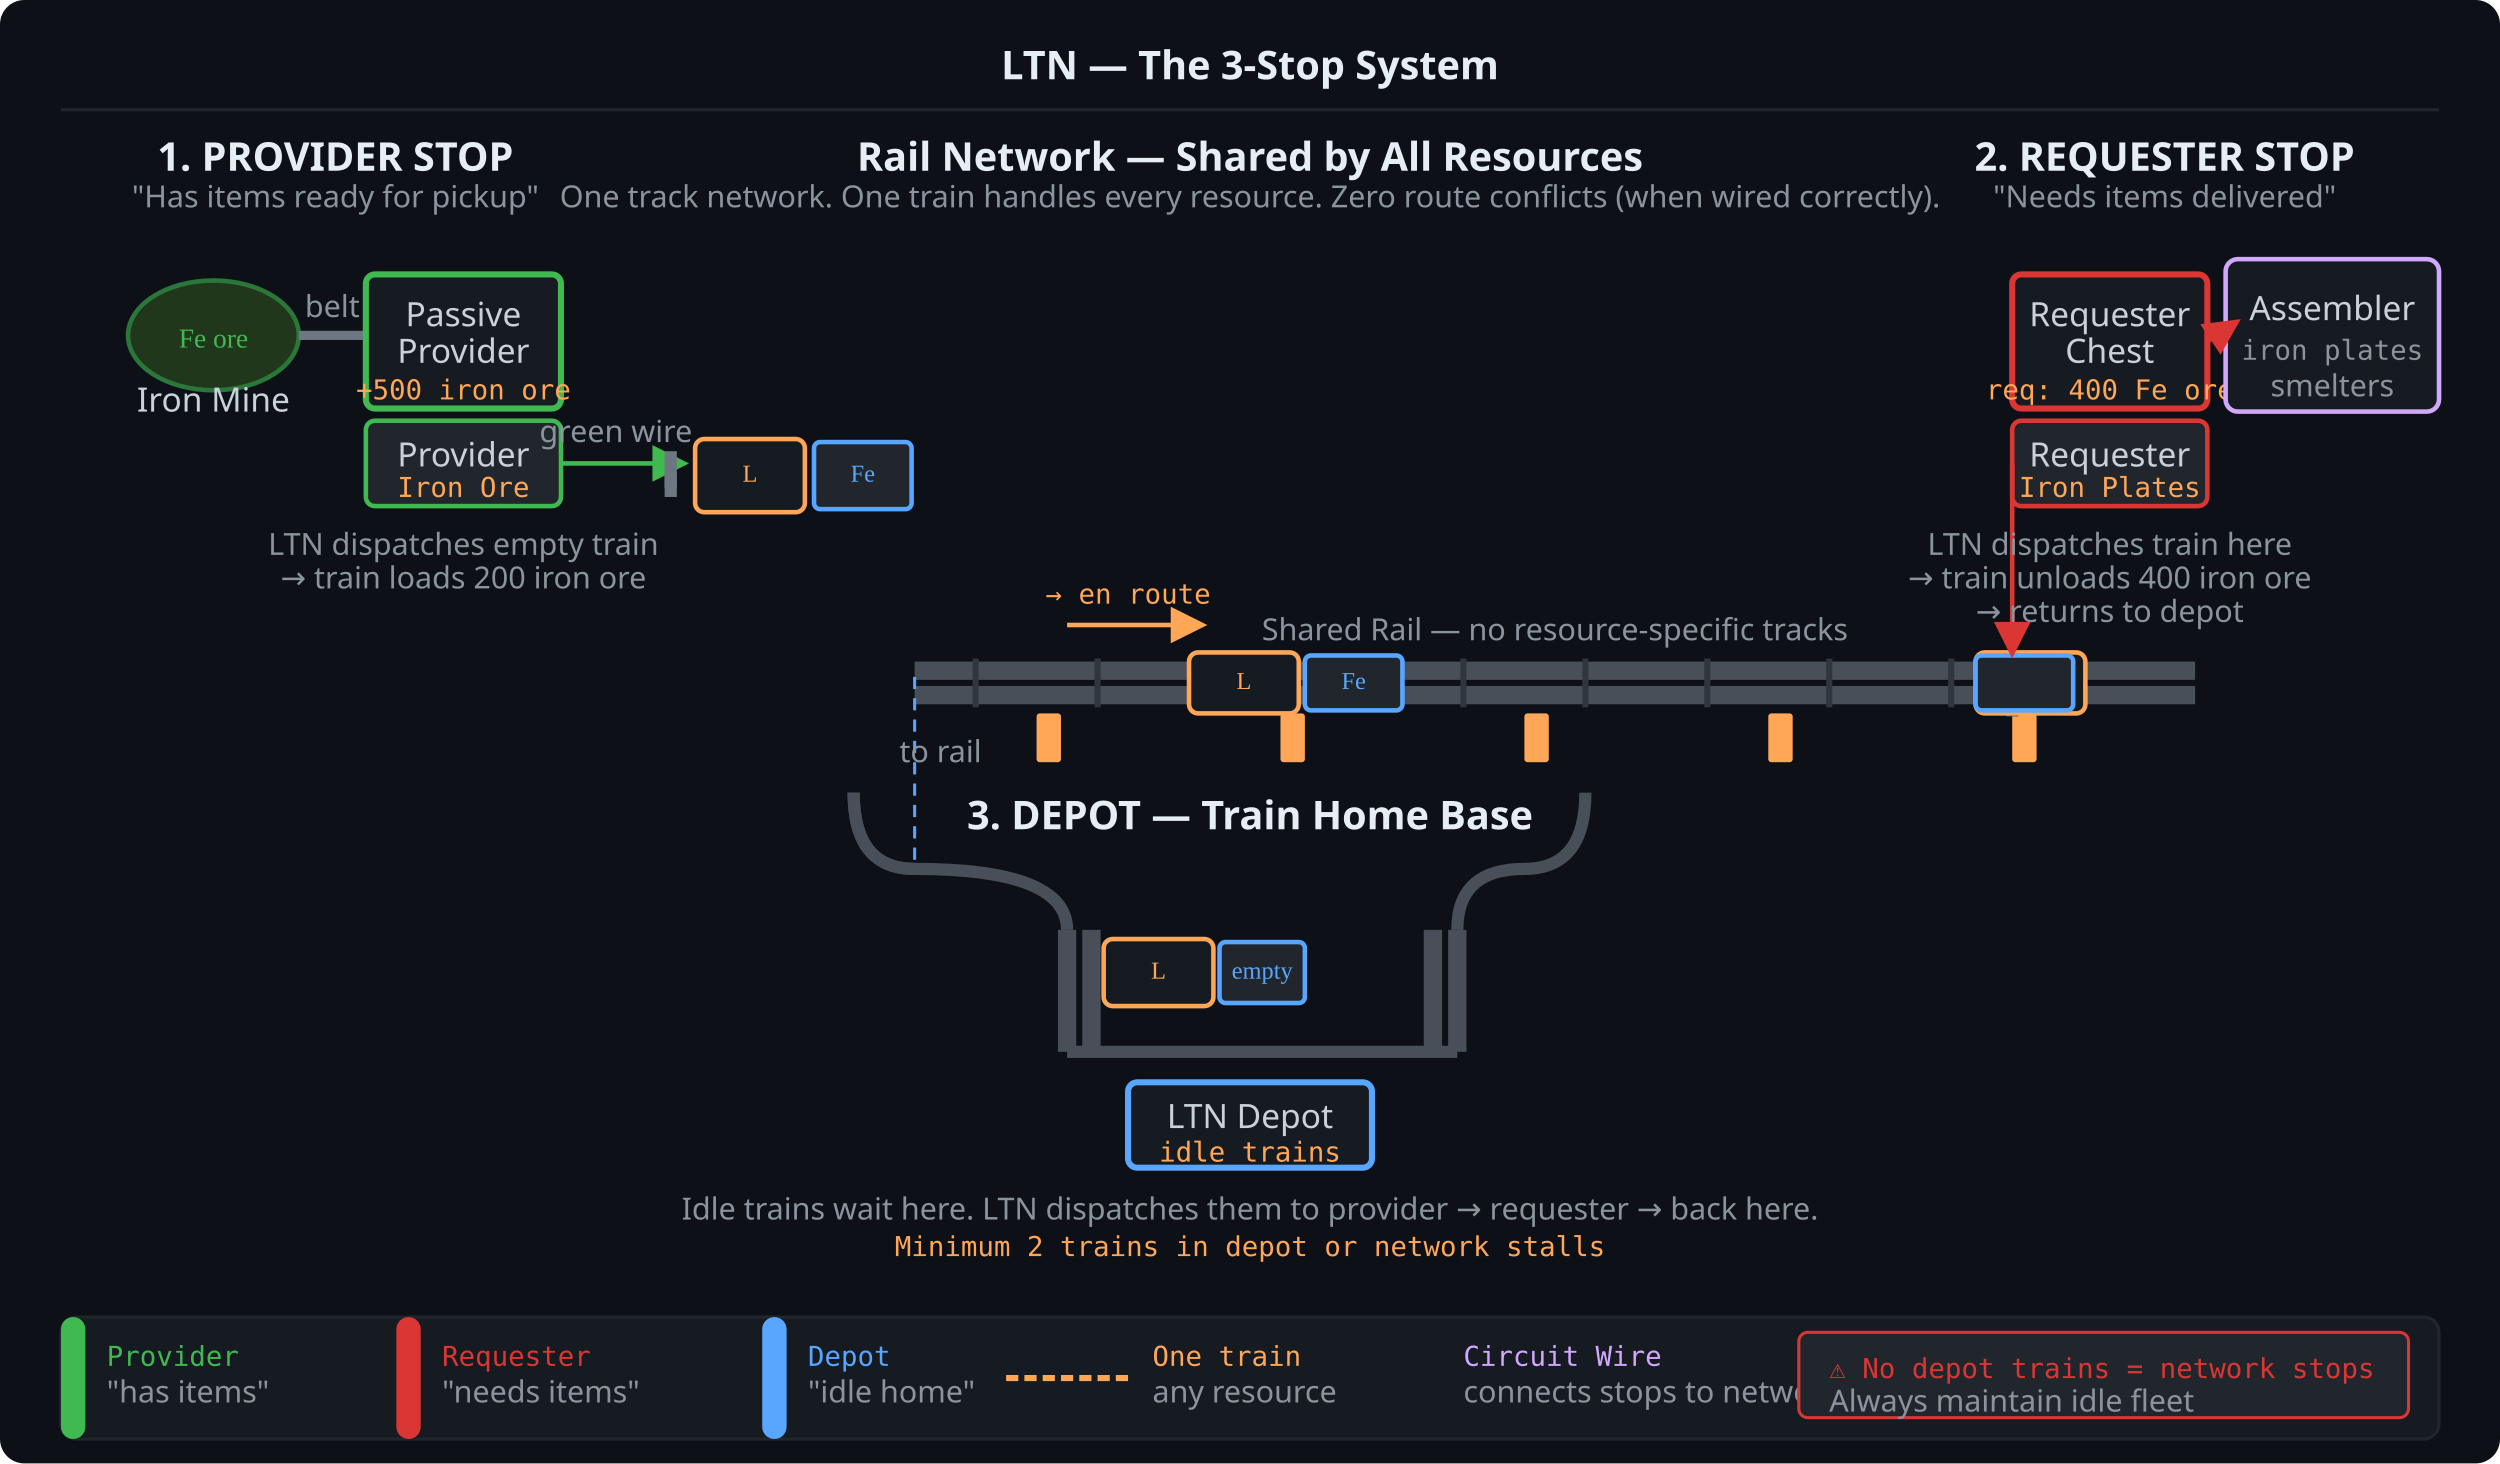
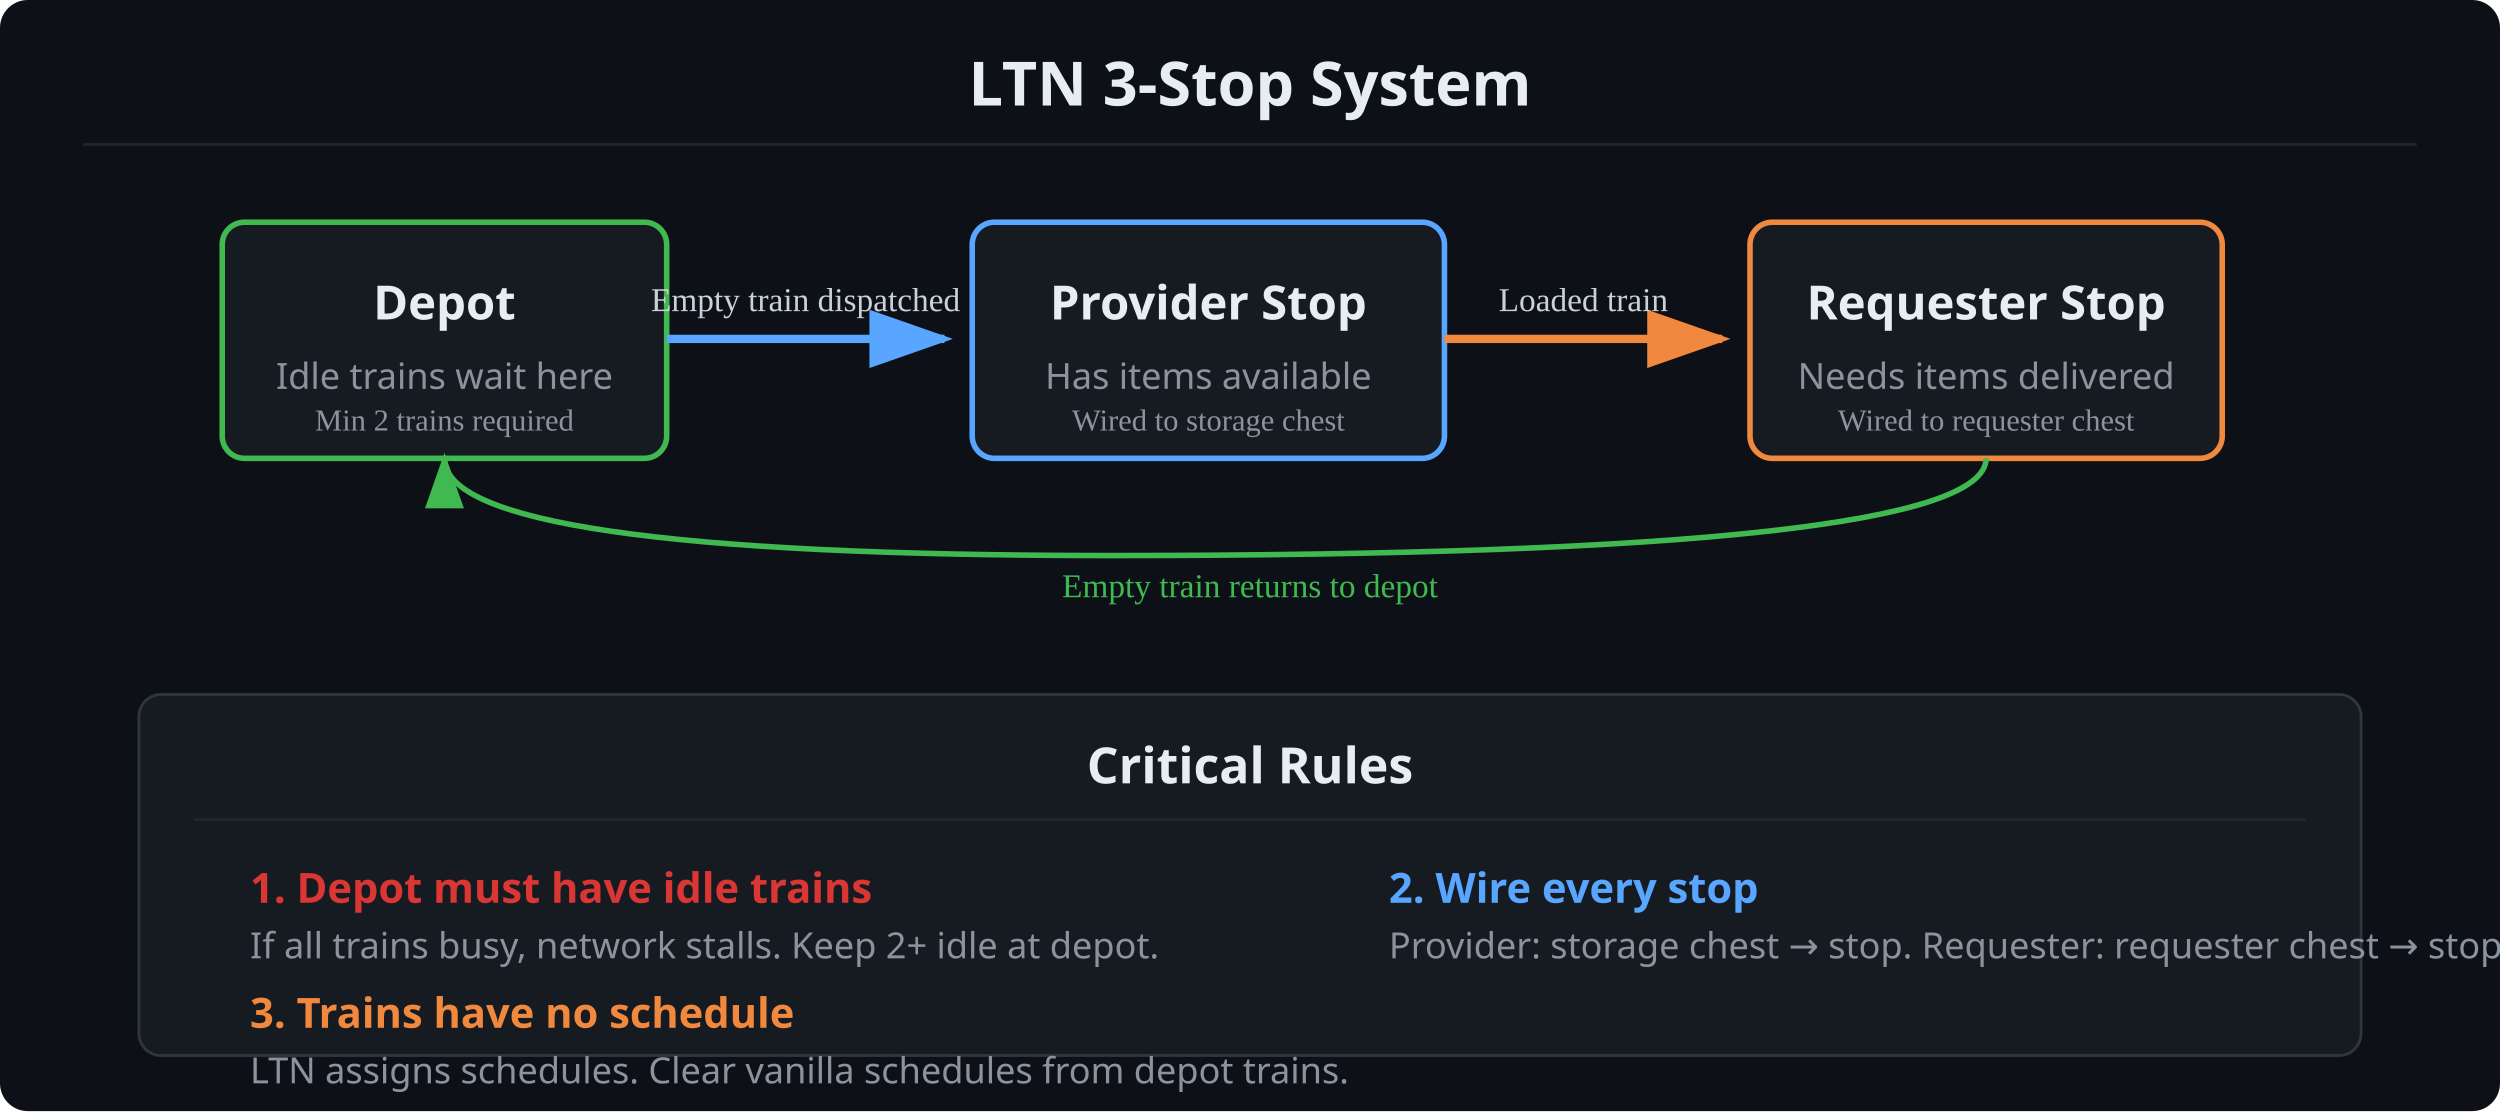
- <svg xmlns="http://www.w3.org/2000/svg" viewBox="0 0 820 480" width="820" height="480">
+ <svg xmlns="http://www.w3.org/2000/svg" viewBox="0 0 900 400" width="900" height="400">
  <defs>
-     <marker id="lg" markerWidth="8" markerHeight="8" refX="4" refY="4" orient="auto">
-       <path d="M0,0 L8,4 L0,8 Z" fill="#3fb950" />
+     <marker id="l1" markerWidth="10" markerHeight="7" refX="9" refY="3.5" orient="auto">
+       <path d="M0,0 L10,3.5 L0,7 Z" fill="#58a6ff" />
    </marker>
-     <marker id="lr" markerWidth="8" markerHeight="8" refX="4" refY="4" orient="auto">
-       <path d="M0,0 L8,4 L0,8 Z" fill="#da3633" />
+     <marker id="l2" markerWidth="10" markerHeight="7" refX="9" refY="3.5" orient="auto">
+       <path d="M0,0 L10,3.5 L0,7 Z" fill="#f0883e" />
    </marker>
-     <marker id="lb" markerWidth="8" markerHeight="8" refX="4" refY="4" orient="auto">
-       <path d="M0,0 L8,4 L0,8 Z" fill="#58a6ff" />
+     <marker id="l3" markerWidth="10" markerHeight="7" refX="9" refY="3.5" orient="auto">
+       <path d="M0,0 L10,3.5 L0,7 Z" fill="#3fb950" />
    </marker>
-     <marker id="lo" markerWidth="8" markerHeight="8" refX="4" refY="4" orient="auto">
-       <path d="M0,0 L8,4 L0,8 Z" fill="#ffa657" />
-     </marker>
-     <marker id="lp" markerWidth="8" markerHeight="8" refX="4" refY="4" orient="auto">
-       <path d="M0,0 L8,4 L0,8 Z" fill="#d2a8ff" />
-     </marker>
-     <style>
-       .lbl { font-family: 'Segoe UI', sans-serif; font-size: 11px; fill: #c9d1d9; }
-       .ttl { font-family: 'Segoe UI', sans-serif; font-size: 13px; font-weight: bold; fill: #e6edf3; }
-       .sub { font-family: 'Segoe UI', sans-serif; font-size: 10px; fill: #8b949e; }
-       .mono { font-family: monospace; font-size: 9px; }
-     </style>
  </defs>
-   <rect width="820" height="480" rx="8" fill="#0d1117" />
-   <text x="410" y="26" text-anchor="middle" class="ttl">LTN — The 3-Stop System</text>
-   <line x1="20" y1="36" x2="800" y2="36" stroke="#21262d" />
-   <text x="110" y="56" text-anchor="middle" class="ttl" fill="#3fb950">1. PROVIDER STOP</text>
-   <text x="110" y="68" text-anchor="middle" class="sub">"Has items ready for pickup"</text>
-   <ellipse cx="70" cy="110" rx="28" ry="18" fill="#2d5020" stroke="#3fb950" stroke-width="1.5" opacity="0.6" />
-   <text x="70" y="114" text-anchor="middle" font-size="9" fill="#3fb950">Fe ore</text>
-   <text x="70" y="135" text-anchor="middle" class="lbl">Iron Mine</text>
-   <line x1="98" y1="110" x2="120" y2="110" stroke="#6e7681" stroke-width="3" />
-   <text x="109" y="104" text-anchor="middle" class="sub">belt</text>
-   <rect x="120" y="90" width="64" height="44" rx="3" fill="#161b22" stroke="#3fb950" stroke-width="2" />
-   <text x="152" y="107" text-anchor="middle" class="lbl" fill="#3fb950">Passive</text>
-   <text x="152" y="119" text-anchor="middle" class="lbl" fill="#3fb950">Provider</text>
-   <text x="152" y="131" text-anchor="middle" class="mono" fill="#ffa657">+500 iron ore</text>
-   <rect x="120" y="138" width="64" height="28" rx="3" fill="#21262d" stroke="#3fb950" stroke-width="1.5" />
-   <text x="152" y="153" text-anchor="middle" class="lbl" fill="#3fb950">Provider</text>
-   <text x="152" y="163" text-anchor="middle" class="mono" fill="#ffa657">Iron Ore</text>
-   <line x1="184" y1="152" x2="220" y2="152" stroke="#3fb950" stroke-width="1.5" marker-end="url(#lg)" />
-   <text x="202" y="145" text-anchor="middle" class="sub" fill="#3fb950">green wire</text>
-   <line x1="220" y1="148" x2="220" y2="160" stroke="#6e7681" stroke-width="4" />
-   <line x1="220" y1="155" x2="220" y2="163" stroke="#6e7681" stroke-width="4" />
-   <rect x="228" y="144" width="36" height="24" rx="3" fill="#161b22" stroke="#ffa657" stroke-width="1.5" />
-   <text x="246" y="158" text-anchor="middle" font-size="8" fill="#ffa657">L</text>
-   <rect x="267" y="145" width="32" height="22" rx="2" fill="#21262d" stroke="#58a6ff" stroke-width="1.5" />
-   <text x="283" y="158" text-anchor="middle" font-size="8" fill="#58a6ff">Fe</text>
-   <text x="152" y="182" text-anchor="middle" class="sub" fill="#8b949e">LTN dispatches empty train</text>
-   <text x="152" y="193" text-anchor="middle" class="sub" fill="#8b949e">→ train loads 200 iron ore</text>
-   <text x="410" y="56" text-anchor="middle" class="ttl" fill="#ffa657">Rail Network — Shared by All Resources</text>
-   <text x="410" y="68" text-anchor="middle" class="sub">One track network. One train handles every resource. Zero route conflicts (when wired correctly).</text>
-   <line x1="300" y1="220" x2="720" y2="220" stroke="#484f58" stroke-width="6" />
-   <line x1="300" y1="228" x2="720" y2="228" stroke="#484f58" stroke-width="6" />
-   <line x1="320" y1="216" x2="320" y2="232" stroke="#30363d" stroke-width="2" />
-   <line x1="360" y1="216" x2="360" y2="232" stroke="#30363d" stroke-width="2" />
-   <line x1="400" y1="216" x2="400" y2="232" stroke="#30363d" stroke-width="2" />
-   <line x1="440" y1="216" x2="440" y2="232" stroke="#30363d" stroke-width="2" />
-   <line x1="480" y1="216" x2="480" y2="232" stroke="#30363d" stroke-width="2" />
-   <line x1="520" y1="216" x2="520" y2="232" stroke="#30363d" stroke-width="2" />
-   <line x1="560" y1="216" x2="560" y2="232" stroke="#30363d" stroke-width="2" />
-   <line x1="600" y1="216" x2="600" y2="232" stroke="#30363d" stroke-width="2" />
-   <line x1="640" y1="216" x2="640" y2="232" stroke="#30363d" stroke-width="2" />
-   <line x1="680" y1="216" x2="680" y2="232" stroke="#30363d" stroke-width="2" />
-   <text x="510" y="210" text-anchor="middle" class="sub" fill="#6e7681">Shared Rail — no resource-specific tracks</text>
-   <rect x="340" y="234" width="8" height="16" rx="1" fill="#ffa657" />
-   <rect x="420" y="234" width="8" height="16" rx="1" fill="#ffa657" />
-   <rect x="500" y="234" width="8" height="16" rx="1" fill="#ffa657" />
-   <rect x="580" y="234" width="8" height="16" rx="1" fill="#ffa657" />
-   <rect x="660" y="234" width="8" height="16" rx="1" fill="#ffa657" />
-   <rect x="390" y="214" width="36" height="20" rx="3" fill="#161b22" stroke="#ffa657" stroke-width="1.5" />
-   <text x="408" y="226" text-anchor="middle" font-size="8" fill="#ffa657">L</text>
-   <rect x="428" y="215" width="32" height="18" rx="2" fill="#21262d" stroke="#58a6ff" stroke-width="1.5" />
-   <text x="444" y="226" text-anchor="middle" font-size="8" fill="#58a6ff">Fe</text>
-   <line x1="350" y1="205" x2="390" y2="205" stroke="#ffa657" stroke-width="1.5" marker-end="url(#lo)" />
-   <text x="370" y="198" text-anchor="middle" class="mono" fill="#ffa657">→ en route</text>
-   <text x="710" y="56" text-anchor="middle" class="ttl" fill="#da3633">2. REQUESTER STOP</text>
-   <text x="710" y="68" text-anchor="middle" class="sub">"Needs items delivered"</text>
-   <line x1="660" y1="220" x2="660" y2="232" stroke="#484f58" stroke-width="4" />
-   <line x1="660" y1="227" x2="660" y2="235" stroke="#484f58" stroke-width="4" />
-   <rect x="648" y="214" width="36" height="20" rx="3" fill="#161b22" stroke="#ffa657" stroke-width="1.5" />
-   <rect x="648" y="215" width="32" height="18" rx="2" fill="#21262d" stroke="#58a6ff" stroke-width="1.5" />
-   <rect x="660" y="138" width="64" height="28" rx="3" fill="#21262d" stroke="#da3633" stroke-width="1.5" />
-   <text x="692" y="153" text-anchor="middle" class="lbl" fill="#da3633">Requester</text>
-   <text x="692" y="163" text-anchor="middle" class="mono" fill="#ffa657">Iron Plates</text>
-   <rect x="660" y="90" width="64" height="44" rx="3" fill="#161b22" stroke="#da3633" stroke-width="2" />
-   <text x="692" y="107" text-anchor="middle" class="lbl" fill="#da3633">Requester</text>
-   <text x="692" y="119" text-anchor="middle" class="lbl" fill="#da3633">Chest</text>
-   <text x="692" y="131" text-anchor="middle" class="mono" fill="#ffa657">req: 400 Fe ore</text>
-   <rect x="730" y="85" width="70" height="50" rx="4" fill="#161b22" stroke="#d2a8ff" stroke-width="1.5" />
-   <text x="765" y="105" text-anchor="middle" class="lbl" fill="#d2a8ff">Assembler</text>
-   <text x="765" y="118" text-anchor="middle" class="mono" fill="#8b949e">iron plates</text>
-   <text x="765" y="130" text-anchor="middle" class="sub">smelters</text>
-   <line x1="724" y1="112" x2="730" y2="108" stroke="#da3633" stroke-width="1.5" marker-end="url(#lr)" />
-   <line x1="660" y1="152" x2="660" y2="210" stroke="#da3633" stroke-width="1.5" marker-end="url(#lr)" />
-   <text x="692" y="182" text-anchor="middle" class="sub" fill="#8b949e">LTN dispatches train here</text>
-   <text x="692" y="193" text-anchor="middle" class="sub" fill="#8b949e">→ train unloads 400 iron ore</text>
-   <text x="692" y="204" text-anchor="middle" class="sub" fill="#8b949e">→ returns to depot</text>
-   <text x="410" y="272" text-anchor="middle" class="ttl" fill="#58a6ff">3. DEPOT — Train Home Base</text>
-   <line x1="350" y1="305" x2="350" y2="345" stroke="#484f58" stroke-width="6" />
-   <line x1="358" y1="305" x2="358" y2="345" stroke="#484f58" stroke-width="6" />
-   <line x1="470" y1="305" x2="470" y2="345" stroke="#484f58" stroke-width="6" />
-   <line x1="478" y1="305" x2="478" y2="345" stroke="#484f58" stroke-width="6" />
-   <line x1="350" y1="345" x2="478" y2="345" stroke="#484f58" stroke-width="4" />
-   <path d="M 350 305 Q 350 285 300 285 Q 280 285 280 260" stroke="#484f58" stroke-width="4" fill="none" />
-   <path d="M 300 285 Q 280 285 280 260" stroke="#484f58" stroke-width="4" fill="none" />
-   <path d="M 478 305 Q 478 285 500 285 Q 520 285 520 260" stroke="#484f58" stroke-width="4" fill="none" />
-   <rect x="362" y="308" width="36" height="22" rx="3" fill="#161b22" stroke="#ffa657" stroke-width="1.5" />
-   <text x="380" y="321" text-anchor="middle" font-size="8" fill="#ffa657">L</text>
-   <rect x="400" y="309" width="28" height="20" rx="2" fill="#21262d" stroke="#58a6ff" stroke-width="1.5" />
-   <text x="414" y="321" text-anchor="middle" font-size="8" fill="#58a6ff">empty</text>
-   <rect x="370" y="355" width="80" height="28" rx="3" fill="#161b22" stroke="#58a6ff" stroke-width="2" />
-   <text x="410" y="370" text-anchor="middle" class="lbl" fill="#58a6ff">LTN Depot</text>
-   <text x="410" y="381" text-anchor="middle" class="mono" fill="#ffa657">idle trains</text>
-   <text x="410" y="400" text-anchor="middle" class="sub" fill="#8b949e">Idle trains wait here. LTN dispatches them to provider → requester → back here.</text>
-   <text x="410" y="412" text-anchor="middle" class="mono" fill="#ffa657">Minimum 2 trains in depot or network stalls</text>
-   <line x1="300" y1="282" x2="300" y2="220" stroke="#58a6ff" stroke-width="1" stroke-dasharray="4,3" />
-   <text x="295" y="250" class="sub" fill="#58a6ff">to rail</text>
-   <rect x="20" y="432" width="780" height="40" rx="5" fill="#161b22" stroke="#21262d" />
-   <rect x="20" y="432" width="8" height="40" rx="4" fill="#3fb950" />
-   <text x="35" y="448" class="mono" fill="#3fb950">Provider</text>
-   <text x="35" y="460" class="sub">"has items"</text>
-   <rect x="130" y="432" width="8" height="40" rx="4" fill="#da3633" />
-   <text x="145" y="448" class="mono" fill="#da3633">Requester</text>
-   <text x="145" y="460" class="sub">"needs items"</text>
-   <rect x="250" y="432" width="8" height="40" rx="4" fill="#58a6ff" />
-   <text x="265" y="448" class="mono" fill="#58a6ff">Depot</text>
-   <text x="265" y="460" class="sub">"idle home"</text>
-   <line x1="330" y1="452" x2="370" y2="452" stroke="#ffa657" stroke-width="2" stroke-dasharray="4,2" />
-   <text x="378" y="448" class="mono" fill="#ffa657">One train</text>
-   <text x="378" y="460" class="sub">any resource</text>
-   <text x="480" y="448" class="mono" fill="#d2a8ff">Circuit Wire</text>
-   <text x="480" y="460" class="sub">connects stops to network</text>
-   <rect x="590" y="437" width="200" height="28" rx="3" fill="#21262d" stroke="#da3633" stroke-width="1" />
-   <text x="600" y="452" class="mono" fill="#da3633">⚠ No depot trains = network stops</text>
-   <text x="600" y="463" class="sub">Always maintain idle fleet</text>
+   <style>.bg{fill:#0d1117}.box{fill:#161b22;stroke-width:2;rx:8}.lbl{font-family:'Segoe UI',sans-serif;font-size:17px;font-weight:bold;fill:#e6edf3}.sub{font-family:'Segoe UI',sans-serif;font-size:13px;fill:#8b949e}.arr{stroke-width:3;fill:none}</style>
+   <rect width="900" height="400" class="bg" rx="10" />
+   <text x="450" y="38" text-anchor="middle" style="font-family:'Segoe UI';font-size:22px;font-weight:bold;fill:#e6edf3">LTN 3-Stop System</text>
+   <line x1="30" y1="52" x2="870" y2="52" stroke="#21262d" />
+   <rect x="80" y="80" width="160" height="85" class="box" stroke="#3fb950" />
+   <text x="160" y="115" text-anchor="middle" class="lbl">Depot</text>
+   <text x="160" y="140" text-anchor="middle" class="sub">Idle trains wait here</text>
+   <text x="160" y="155" text-anchor="middle" style="font-size:11px;fill:#8b949e">Min 2 trains required</text>
+   <line x1="240" y1="122" x2="340" y2="122" class="arr" stroke="#58a6ff" marker-end="url(#l1)" />
+   <text x="290" y="112" text-anchor="middle" style="font-size:12px;fill:#c9d1d9">Empty train dispatched</text>
+   <rect x="350" y="80" width="170" height="85" class="box" stroke="#58a6ff" />
+   <text x="435" y="115" text-anchor="middle" class="lbl">Provider Stop</text>
+   <text x="435" y="140" text-anchor="middle" class="sub">Has items available</text>
+   <text x="435" y="155" text-anchor="middle" style="font-size:11px;fill:#8b949e">Wired to storage chest</text>
+   <line x1="520" y1="122" x2="620" y2="122" class="arr" stroke="#f0883e" marker-end="url(#l2)" />
+   <text x="570" y="112" text-anchor="middle" style="font-size:12px;fill:#c9d1d9">Loaded train</text>
+   <rect x="630" y="80" width="170" height="85" class="box" stroke="#f0883e" />
+   <text x="715" y="115" text-anchor="middle" class="lbl">Requester Stop</text>
+   <text x="715" y="140" text-anchor="middle" class="sub">Needs items delivered</text>
+   <text x="715" y="155" text-anchor="middle" style="font-size:11px;fill:#8b949e">Wired to requester chest</text>
+   <path d="M 715 165 Q 715 200 400 200 Q 160 200 160 165" stroke="#3fb950" stroke-width="2" fill="none" marker-end="url(#l3)" />
+   <text x="450" y="215" text-anchor="middle" style="font-size:12px;fill:#3fb950">Empty train returns to depot</text>
+   <rect x="50" y="250" width="800" height="130" rx="8" fill="#161b22" stroke="#30363d" stroke-width="1" />
+   <text x="450" y="282" text-anchor="middle" style="font-family:'Segoe UI';font-size:18px;font-weight:bold;fill:#e6edf3">Critical Rules</text>
+   <line x1="70" y1="295" x2="830" y2="295" stroke="#21262d" />
+   <text x="90" y="325" style="font-family:'Segoe UI';font-size:15px;font-weight:bold;fill:#da3633">1. Depot must have idle trains</text>
+   <text x="90" y="345" class="sub">If all trains busy, network stalls. Keep 2+ idle at depot.</text>
+   <text x="500" y="325" style="font-family:'Segoe UI';font-size:15px;font-weight:bold;fill:#58a6ff">2. Wire every stop</text>
+   <text x="500" y="345" class="sub">Provider: storage chest → stop. Requester: requester chest → stop.</text>
+   <text x="90" y="370" style="font-family:'Segoe UI';font-size:15px;font-weight:bold;fill:#f0883e">3. Trains have no schedule</text>
+   <text x="90" y="390" class="sub">LTN assigns schedules. Clear vanilla schedules from depot trains.</text>
</svg>
